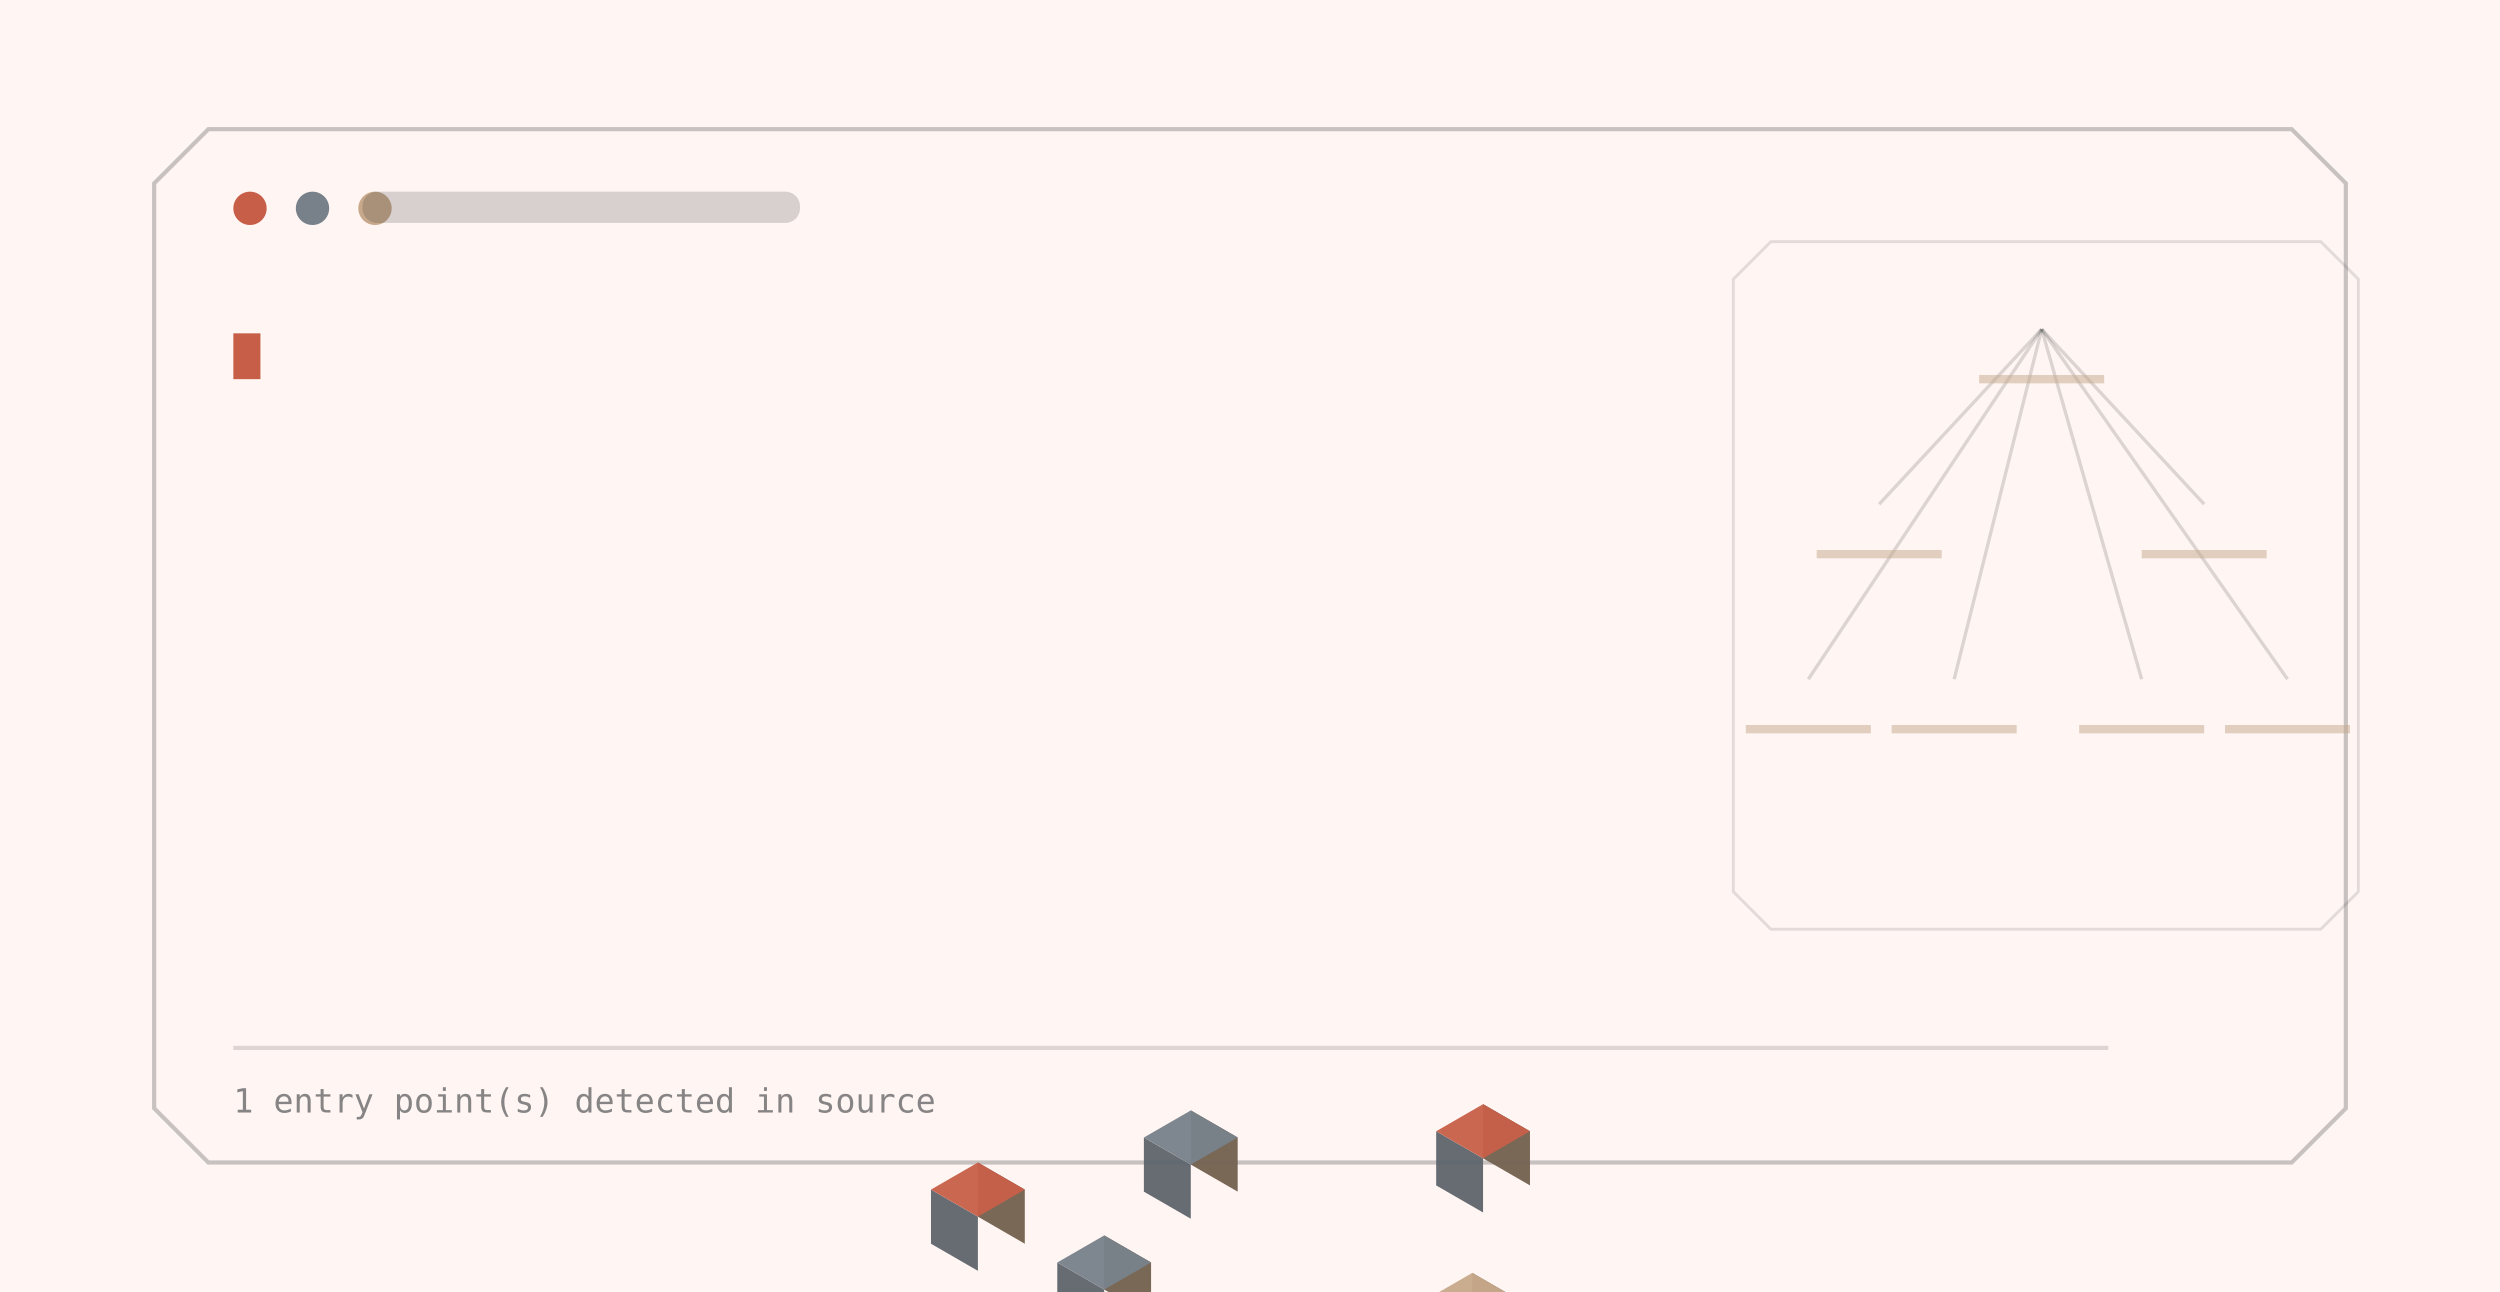
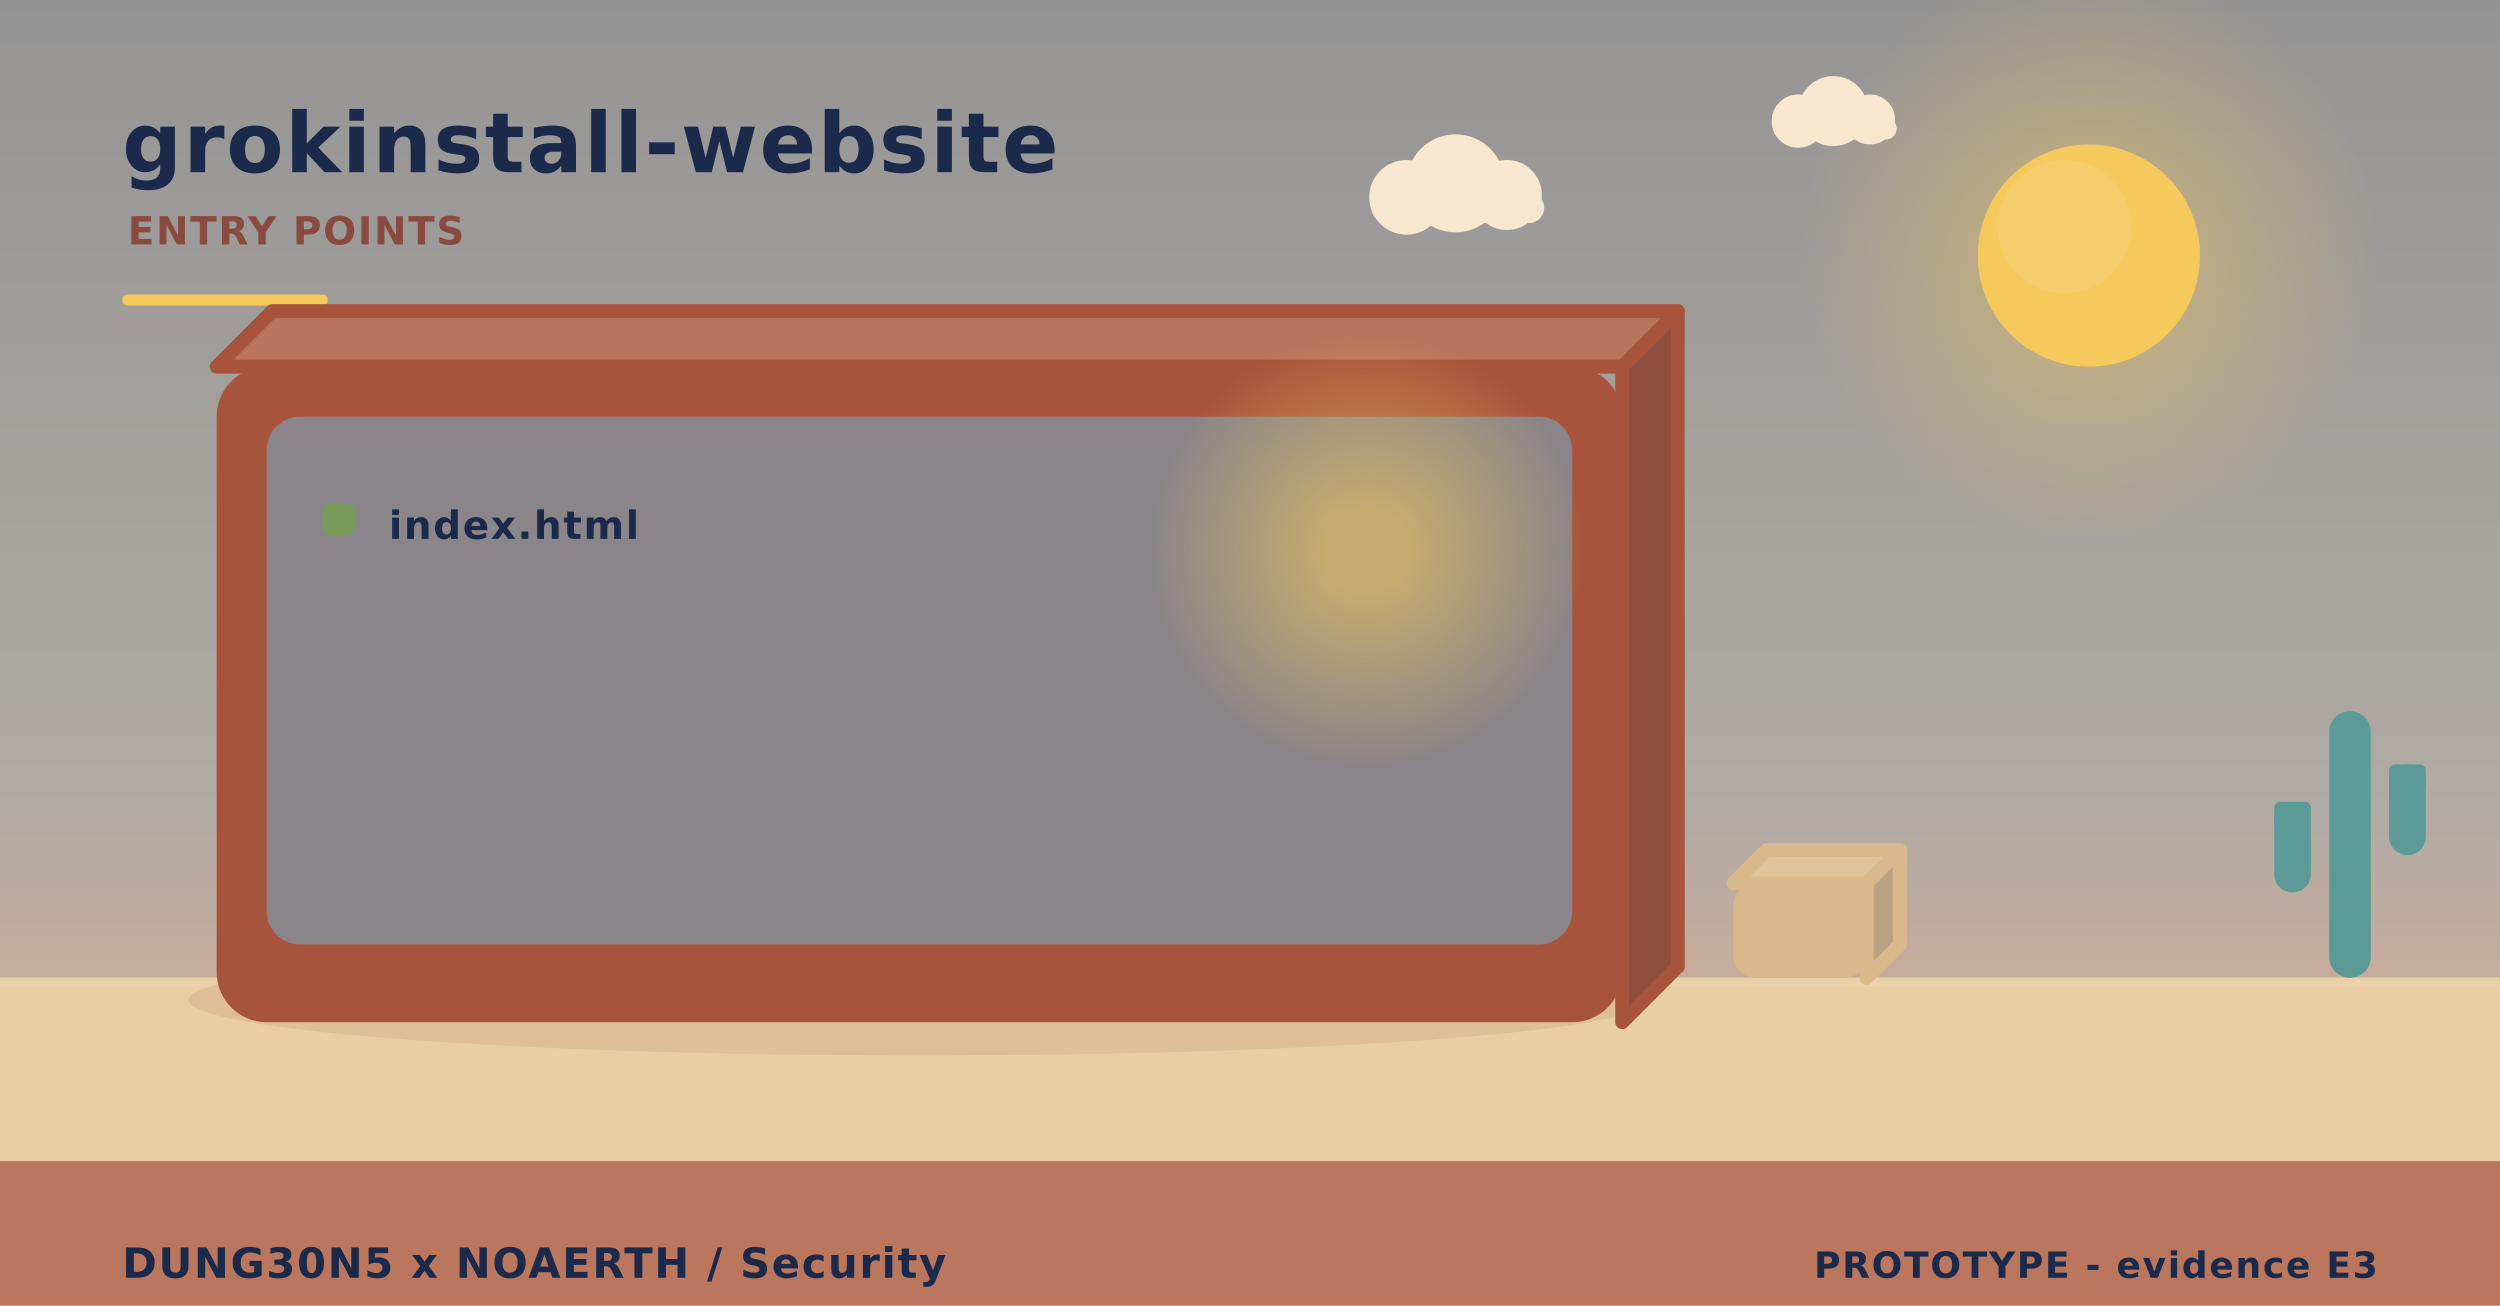
- <svg xmlns="http://www.w3.org/2000/svg" viewBox="0 0 1200 620" width="1200" height="620" role="img" aria-label="grokinstall-website command surface">
-   <rect width="1200" height="620" fill="#fff5f2" />
-   <defs>
-     <linearGradient id="gt" x1="0" y1="0" x2="1" y2="1">
-       <stop offset="0%" stop-color="#c75f48" />
-       <stop offset="100%" stop-color="#78818a" />
-     </linearGradient>
-   </defs>
-   <path d="M100.00,62.00 H1100.00 L1126.00,88.00 V532.00 L1100.00,558.00 H100.00 L74.00,532.00 V88.00 Z" fill="none" stroke="rgba(37,40,46,0.300)" stroke-width="2.00" opacity="0.85" />
-   <circle cx="120.00" cy="100.00" r="8.00" fill="#c75f48" opacity="1.00" />
-   <circle cx="150.00" cy="100.00" r="8.00" fill="#78818a" opacity="1.00" />
-   <circle cx="180.00" cy="100.00" r="8.00" fill="#c7a88a" opacity="1.00" />
-   <rect x="174.00" y="92.00" width="210.00" height="15.00" rx="7.00" fill="rgba(37,40,46,0.180)" opacity="1.00" />
-   <text x="112" y="148" font-family="ui-monospace,SFMono-Regular,Menlo,monospace" font-size="21" fill="rgba(37,40,46,0.800)" opacity="0">index.html<animate attributeName="opacity" values="0;1;1;0" dur="1.5s" begin="0.0s" repeatCount="indefinite" />
-   </text>
-   <rect x="112" y="160" width="13" height="22" fill="#c75f48">
-     <animate attributeName="opacity" values="1;0;1" dur="1.05s" begin="0s" repeatCount="indefinite" />
-   </rect>
-   <path d="M850.00,116.00 H1114.00 L1132.00,134.00 V428.00 L1114.00,446.00 H850.00 L832.00,428.00 V134.00 Z" fill="none" stroke="rgba(37,40,46,0.180)" stroke-width="1.40" opacity="0.70" />
-   <line x1="980.00" y1="158.00" x2="902.00" y2="242.00" stroke="rgba(37,40,46,0.300)" stroke-width="1.60" opacity="0.55" />
-   <line x1="980.00" y1="158.00" x2="1058.00" y2="242.00" stroke="rgba(37,40,46,0.300)" stroke-width="1.60" opacity="0.55" />
-   <line x1="980.00" y1="158.00" x2="868.00" y2="326.00" stroke="rgba(37,40,46,0.300)" stroke-width="1.60" opacity="0.55" />
-   <line x1="980.00" y1="158.00" x2="938.00" y2="326.00" stroke="rgba(37,40,46,0.300)" stroke-width="1.60" opacity="0.55" />
-   <line x1="980.00" y1="158.00" x2="1028.00" y2="326.00" stroke="rgba(37,40,46,0.300)" stroke-width="1.60" opacity="0.55" />
-   <line x1="980.00" y1="158.00" x2="1098.00" y2="326.00" stroke="rgba(37,40,46,0.300)" stroke-width="1.60" opacity="0.55" />
-   <polygon points="711.87,556.00 734.39,569.00 734.39,543.00 711.87,530.00" fill="#736150" opacity="0.95" />
-   <polygon points="689.36,569.00 711.87,582.00 711.87,556.00 689.36,543.00" fill="#5e656c" opacity="0.95" />
-   <polygon points="711.87,530.00 734.39,543.00 711.87,556.00 689.36,543.00" fill="#c75f48" opacity="0.95" />
+ <svg xmlns="http://www.w3.org/2000/svg" width="900" height="470" viewBox="0 0 900 470" role="img" aria-label="grokinstall-website - how it is operated">
+   <linearGradient id="skyt" x1="0" y1="0" x2="0" y2="1">
+     <stop offset="0" stop-color="#959494" />
+     <stop offset="0.62" stop-color="#b0aba4" />
+     <stop offset="1" stop-color="#f3ad8a" />
+   </linearGradient>
+   <rect width="900" height="470" fill="url(#skyt)" />
+   <radialGradient id="sunt">
+     <stop offset="0.35" stop-color="#f5c95c" stop-opacity="0.34" />
+     <stop offset="1" stop-color="#f5c95c" stop-opacity="0" />
+   </radialGradient>
+   <circle cx="752" cy="92" r="104" fill="url(#sunt)" />
+   <circle cx="752" cy="92" r="40" fill="#f5c95c" />
+   <circle cx="743.2" cy="81.6" r="24" fill="#f5d27e" opacity="0.5" />
  <g>
-     <rect x="950.00" y="180.00" width="60.00" height="4.00" rx="0.00" fill="rgba(199,168,138,0.500)" opacity="1.00" />
-     <animate attributeName="opacity" values="0.25;1.0;0.25" dur="10.95s" begin="0.0s" repeatCount="indefinite" />
+     <circle cx="524" cy="66" r="17.64" fill="#f6e7ce" />
+     <circle cx="506.36" cy="71.04" r="13.44" fill="#f6e7ce" />
+     <circle cx="542.48" cy="70.2" r="12.6" fill="#f6e7ce" />
+     <rect x="493.76" y="69.36" width="62.16" height="10.92" rx="5.46" fill="#f6e7ce" />
+     <animateTransform attributeName="transform" type="translate" values="0 0;24 0;0 0" dur="36s" begin="0s" repeatCount="indefinite" />
  </g>
-   <polygon points="571.58,559.00 594.09,572.00 594.09,546.00 571.58,533.00" fill="#736150" opacity="0.95" />
-   <polygon points="549.06,572.00 571.58,585.00 571.58,559.00 549.06,546.00" fill="#5e656c" opacity="0.95" />
-   <polygon points="571.58,533.00 594.09,546.00 571.58,559.00 549.06,546.00" fill="#78818a" opacity="0.95" />
  <g>
-     <rect x="872.00" y="264.00" width="60.00" height="4.00" rx="0.00" fill="rgba(199,168,138,0.500)" opacity="1.00" />
-     <animate attributeName="opacity" values="0.25;1.0;0.25" dur="10.95s" begin="0.4s" repeatCount="indefinite" />
+     <circle cx="660" cy="40" r="12.6" fill="#f6e7ce" />
+     <circle cx="647.4" cy="43.6" r="9.6" fill="#f6e7ce" />
+     <circle cx="673.2" cy="43" r="9" fill="#f6e7ce" />
+     <rect x="638.4" y="42.4" width="44.4" height="7.8" rx="3.9" fill="#f6e7ce" />
+     <animateTransform attributeName="transform" type="translate" values="0 0;-18 0;0 0" dur="46s" begin="3s" repeatCount="indefinite" />
  </g>
-   <polygon points="706.68,637.00 729.19,650.00 729.19,624.00 706.68,611.00" fill="#736150" opacity="0.95" />
-   <polygon points="684.16,650.00 706.68,663.00 706.68,637.00 684.16,624.00" fill="#5e656c" opacity="0.95" />
-   <polygon points="706.68,611.00 729.19,624.00 706.68,637.00 684.16,624.00" fill="#c7a88a" opacity="0.95" />
+   <rect x="0" y="352" width="900" height="118" fill="#e9cda3" />
+   <rect x="0" y="352" width="900" height="3" fill="#ebd1a9" />
+   <text x="44" y="62" font-family="Verdana,DejaVu Sans,sans-serif" font-size="30" font-weight="700" letter-spacing="0.6" fill="#1b2a4a" text-anchor="start">grokinstall-website</text>
+   <text x="46" y="88" font-family="Verdana,DejaVu Sans,sans-serif" font-size="14" font-weight="700" letter-spacing="0.6" fill="#894b3f" text-anchor="start">ENTRY POINTS</text>
+   <rect x="44" y="106" width="74" height="4" rx="2" fill="#f5c95c" />
+   <ellipse cx="331" cy="360" rx="263.2" ry="20" fill="rgba(138,90,68,0.11)" />
+   <path d="M78,132 L584,132 L604,112 L98,112 Z" fill="#b9745c" stroke="#a8543c" stroke-width="5" stroke-linejoin="round" />
+   <path d="M584,132 L604,112 L604,348 L584,368 Z" fill="#904d3e" stroke="#a8543c" stroke-width="5" stroke-linejoin="round" />
+   <rect x="78" y="132" width="506" height="236" rx="18" fill="#a8543c" />
+   <rect x="96" y="150" width="470" height="190" rx="12" fill="#88888c" opacity="0.94" />
+   <radialGradient id="lamp96986">
+     <stop offset="0.2" stop-color="#f5c95c" stop-opacity="0.55" />
+     <stop offset="1" stop-color="#f5c95c" stop-opacity="0" />
+   </radialGradient>
+   <circle cx="492" cy="198" r="78" fill="url(#lamp96986)" />
+   <rect x="116" y="181" width="12" height="12" rx="4" fill="#7a9a5c" />
  <g>
-     <rect x="1028.00" y="264.00" width="60.00" height="4.00" rx="0.00" fill="rgba(199,168,138,0.500)" opacity="1.00" />
-     <animate attributeName="opacity" values="0.25;1.0;0.25" dur="10.95s" begin="0.8s" repeatCount="indefinite" />
+     <text x="140" y="194" font-family="Verdana,DejaVu Sans,sans-serif" font-size="14" font-weight="700" letter-spacing="0.6" fill="#1b2a4a" text-anchor="start">index.html</text>
+     <animateTransform attributeName="transform" type="translate" values="0 10;0 0" dur="0.7s" begin="0.4s" fill="freeze" />
  </g>
-   <polygon points="469.39,584.00 491.90,597.00 491.90,571.00 469.39,558.00" fill="#736150" opacity="0.95" />
-   <polygon points="446.87,597.00 469.39,610.00 469.39,584.00 446.87,571.00" fill="#5e656c" opacity="0.95" />
-   <polygon points="469.39,558.00 491.90,571.00 469.39,584.00 446.87,571.00" fill="#c75f48" opacity="0.95" />
-   <g>
-     <rect x="838.00" y="348.00" width="60.00" height="4.00" rx="0.00" fill="rgba(199,168,138,0.500)" opacity="1.00" />
-     <animate attributeName="opacity" values="0.25;1.0;0.25" dur="10.95s" begin="1.2s" repeatCount="indefinite" />
-   </g>
-   <polygon points="530.01,619.00 552.52,632.00 552.52,606.00 530.01,593.00" fill="#736150" opacity="0.95" />
-   <polygon points="507.49,632.00 530.01,645.00 530.01,619.00 507.49,606.00" fill="#5e656c" opacity="0.95" />
-   <polygon points="530.01,593.00 552.52,606.00 530.01,619.00 507.49,606.00" fill="#78818a" opacity="0.95" />
-   <g>
-     <rect x="908.00" y="348.00" width="60.00" height="4.00" rx="0.00" fill="rgba(199,168,138,0.500)" opacity="1.00" />
-     <animate attributeName="opacity" values="0.25;1.0;0.25" dur="10.95s" begin="1.6s" repeatCount="indefinite" />
-   </g>
-   <polygon points="607.95,664.00 630.47,677.00 630.47,651.00 607.95,638.00" fill="#736150" opacity="0.95" />
-   <polygon points="585.43,677.00 607.95,690.00 607.95,664.00 585.43,651.00" fill="#5e656c" opacity="0.95" />
-   <polygon points="607.95,638.00 630.47,651.00 607.95,664.00 585.43,651.00" fill="#c7a88a" opacity="0.95" />
-   <g>
-     <rect x="998.00" y="348.00" width="60.00" height="4.00" rx="0.00" fill="rgba(199,168,138,0.500)" opacity="1.00" />
-     <animate attributeName="opacity" values="0.25;1.0;0.25" dur="10.95s" begin="2.0s" repeatCount="indefinite" />
-   </g>
-   <polygon points="668.57,699.00 691.09,712.00 691.09,686.00 668.57,673.00" fill="#736150" opacity="0.95" />
-   <polygon points="646.05,712.00 668.57,725.00 668.57,699.00 646.05,686.00" fill="#5e656c" opacity="0.95" />
-   <polygon points="668.57,673.00 691.09,686.00 668.57,699.00 646.05,686.00" fill="#c75f48" opacity="0.95" />
-   <g>
-     <rect x="1068.00" y="348.00" width="60.00" height="4.00" rx="0.00" fill="rgba(199,168,138,0.500)" opacity="1.00" />
-     <animate attributeName="opacity" values="0.25;1.0;0.25" dur="10.95s" begin="2.4s" repeatCount="indefinite" />
-   </g>
-   <rect x="112.00" y="502.00" width="900.00" height="2.00" rx="0.00" fill="rgba(37,40,46,0.160)" opacity="1.00" />
-   <text x="112" y="534" font-family="ui-monospace,Menlo,monospace" font-size="16" fill="rgba(37,40,46,0.550)">1 entry point(s) detected in source</text>
+   <path d="M624,318 L672,318 L684,306 L636,306 Z" fill="#dfc39b" stroke="#d9b98c" stroke-width="5" stroke-linejoin="round" />
+   <path d="M672,318 L684,306 L684,340 L672,352 Z" fill="#b9a181" stroke="#d9b98c" stroke-width="5" stroke-linejoin="round" />
+   <rect x="624" y="318" width="48" height="34" rx="8" fill="#d9b98c" />
+   <rect x="838.52" y="256" width="14.96" height="96" rx="7.48" fill="#5b9a97" />
+   <rect x="818.72" y="288.64" width="13.2" height="32.64" rx="6.6" fill="#5b9a97" />
+   <rect x="818.72" y="288.64" width="13.2" height="9.6" rx="2.2" fill="#5b9a97" />
+   <rect x="860.08" y="275.2" width="13.2" height="32.64" rx="6.6" fill="#5b9a97" />
+   <rect x="860.08" y="275.2" width="13.2" height="9.6" rx="2.2" fill="#5b9a97" />
+   <rect x="0" y="418" width="900" height="52" rx="0" fill="#b87159" opacity="0.94" />
+   <text x="44" y="460" font-family="Verdana,DejaVu Sans,sans-serif" font-size="15" font-weight="700" letter-spacing="0.6" fill="#1b2a4a" text-anchor="start">DUNG30N5 x NOAERTH  /  Security</text>
+   <text x="856" y="460" font-family="Verdana,DejaVu Sans,sans-serif" font-size="13" font-weight="700" letter-spacing="0.6" fill="#1b2a4a" text-anchor="end">PROTOTYPE  -  evidence E3</text>
</svg>
